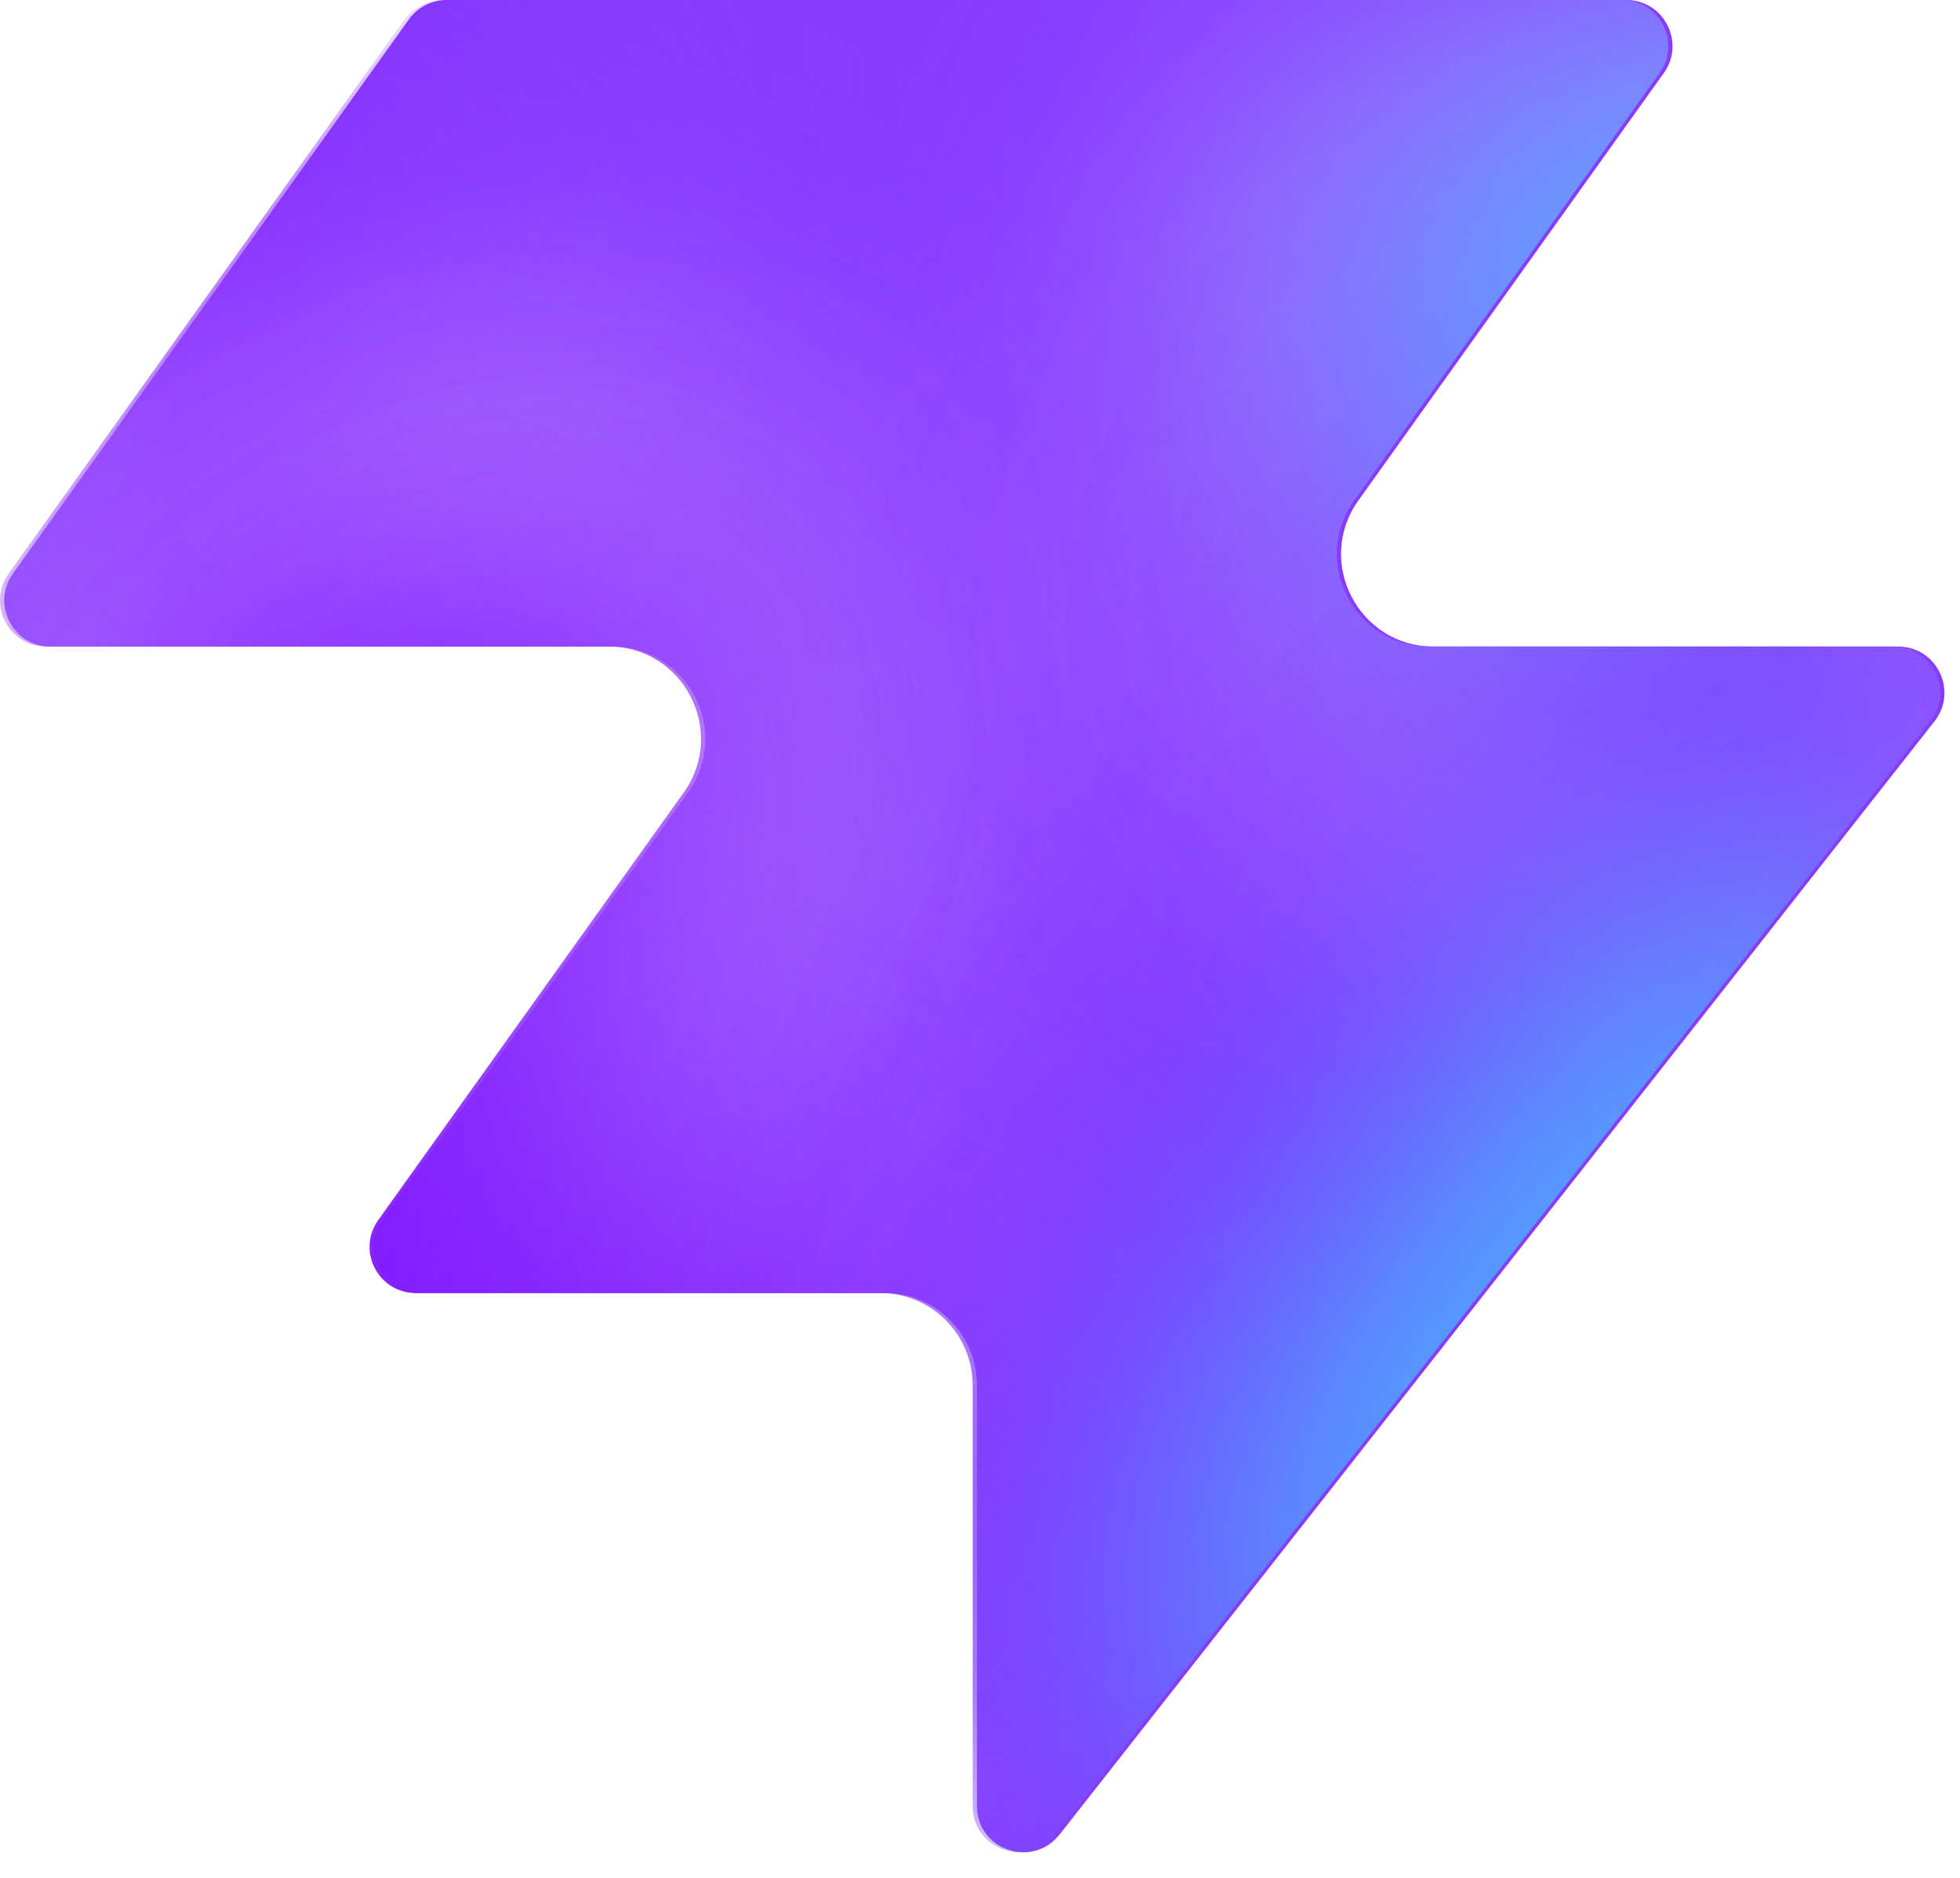
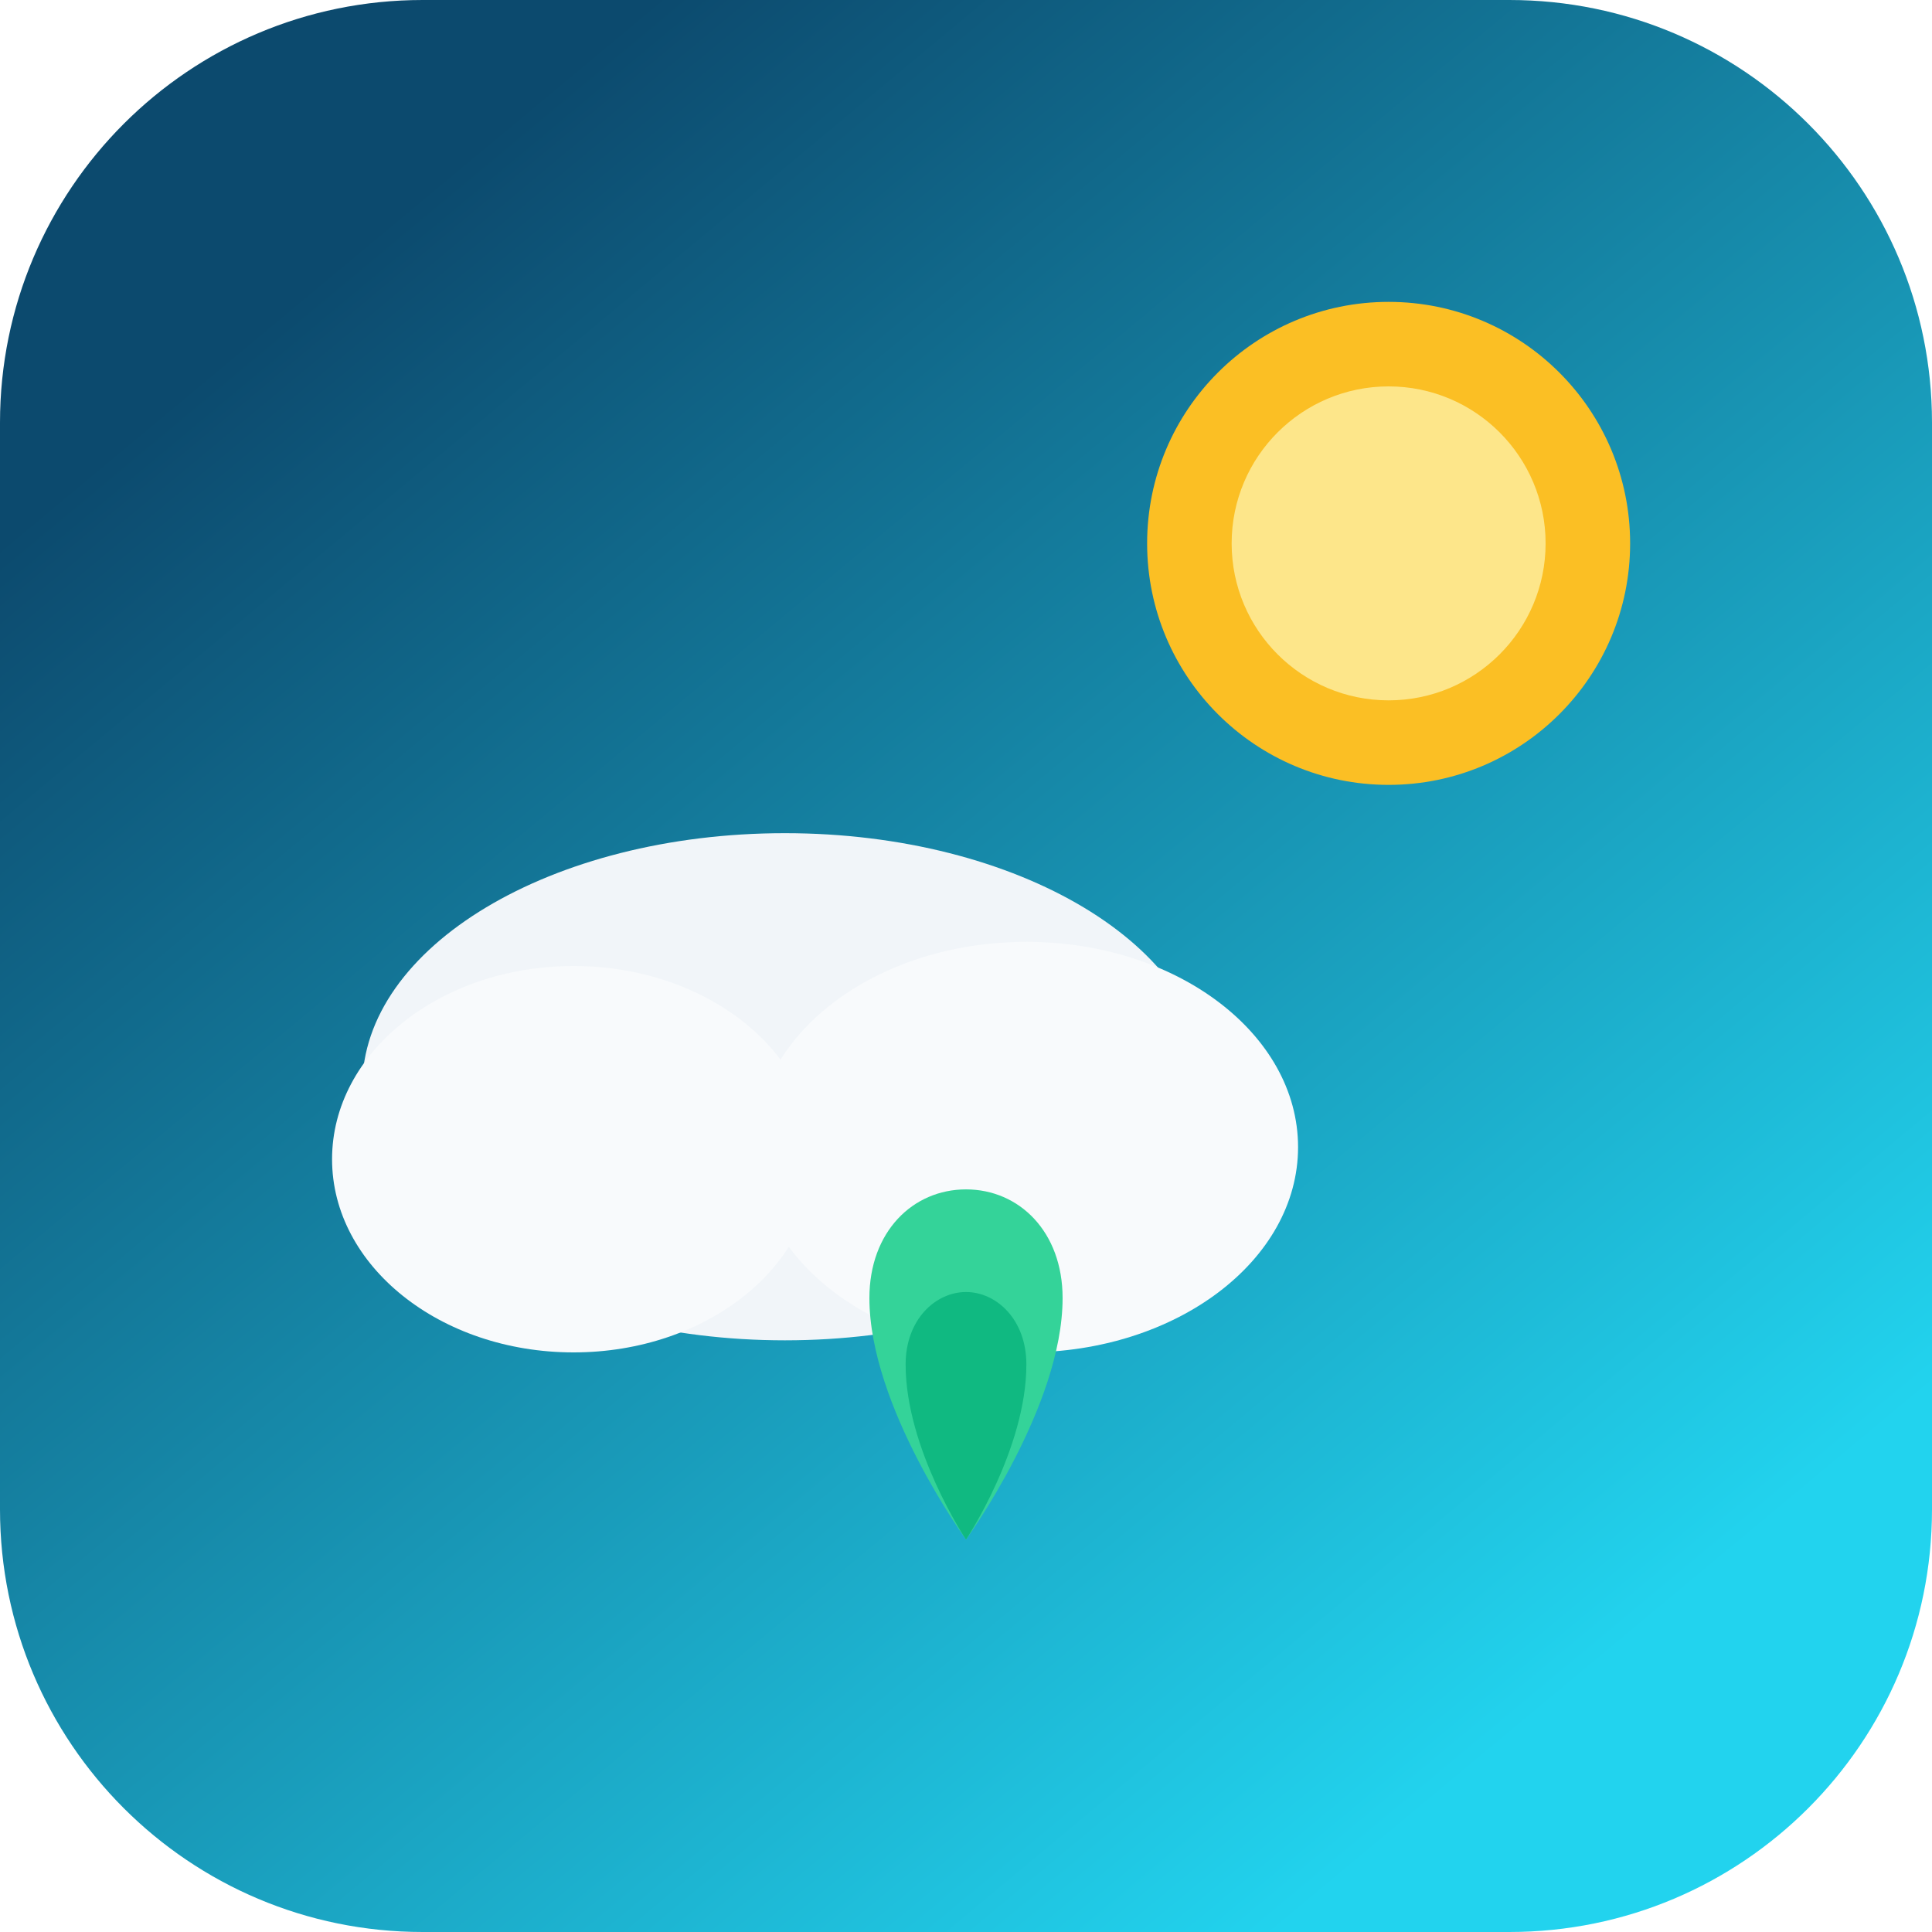
- <svg xmlns="http://www.w3.org/2000/svg" width="48" height="46" fill="none" viewBox="0 0 48 46">
-   <path fill="#863bff" d="M25.946 44.938c-.664.845-2.021.375-2.021-.698V33.937a2.26 2.26 0 0 0-2.262-2.262H10.287c-.92 0-1.456-1.04-.92-1.788l7.48-10.471c1.07-1.497 0-3.578-1.842-3.578H1.237c-.92 0-1.456-1.04-.92-1.788L10.013.474c.214-.297.556-.474.92-.474h28.894c.92 0 1.456 1.04.92 1.788l-7.48 10.471c-1.07 1.498 0 3.579 1.842 3.579h11.377c.943 0 1.473 1.088.89 1.83L25.947 44.94z" style="fill:#863bff;fill:color(display-p3 .525 .23 1);fill-opacity:1" />
-   <mask id="a" width="48" height="46" x="0" y="0" maskUnits="userSpaceOnUse" style="mask-type:alpha">
-     <path fill="#000" d="M25.842 44.938c-.664.844-2.021.375-2.021-.698V33.937a2.26 2.26 0 0 0-2.262-2.262H10.183c-.92 0-1.456-1.04-.92-1.788l7.48-10.471c1.07-1.498 0-3.579-1.842-3.579H1.133c-.92 0-1.456-1.04-.92-1.787L9.91.473c.214-.297.556-.474.92-.474h28.894c.92 0 1.456 1.04.92 1.788l-7.48 10.471c-1.07 1.498 0 3.578 1.842 3.578h11.377c.943 0 1.473 1.088.89 1.832L25.843 44.94z" style="fill:#000;fill-opacity:1" />
-   </mask>
-   <g mask="url(#a)">
-     <g filter="url(#b)">
-       <ellipse cx="5.508" cy="14.704" fill="#ede6ff" rx="5.508" ry="14.704" style="fill:#ede6ff;fill:color(display-p3 .927 .903 1);fill-opacity:1" transform="matrix(.00324 1 1 -.00324 -4.47 31.516)" />
-     </g>
-     <g filter="url(#c)">
-       <ellipse cx="10.399" cy="29.851" fill="#ede6ff" rx="10.399" ry="29.851" style="fill:#ede6ff;fill:color(display-p3 .927 .903 1);fill-opacity:1" transform="matrix(.00324 1 1 -.00324 -39.328 7.883)" />
-     </g>
-     <g filter="url(#d)">
-       <ellipse cx="5.508" cy="30.487" fill="#7e14ff" rx="5.508" ry="30.487" style="fill:#7e14ff;fill:color(display-p3 .492 .077 1);fill-opacity:1" transform="rotate(89.814 -25.913 -14.639)scale(1 -1)" />
-     </g>
-     <g filter="url(#e)">
-       <ellipse cx="5.508" cy="30.599" fill="#7e14ff" rx="5.508" ry="30.599" style="fill:#7e14ff;fill:color(display-p3 .492 .077 1);fill-opacity:1" transform="rotate(89.814 -32.644 -3.334)scale(1 -1)" />
-     </g>
-     <g filter="url(#f)">
-       <ellipse cx="5.508" cy="30.599" fill="#7e14ff" rx="5.508" ry="30.599" style="fill:#7e14ff;fill:color(display-p3 .492 .077 1);fill-opacity:1" transform="matrix(.00324 1 1 -.00324 -34.34 30.47)" />
-     </g>
-     <g filter="url(#g)">
-       <ellipse cx="14.072" cy="22.078" fill="#ede6ff" rx="14.072" ry="22.078" style="fill:#ede6ff;fill:color(display-p3 .927 .903 1);fill-opacity:1" transform="rotate(93.35 24.506 48.493)scale(-1 1)" />
-     </g>
-     <g filter="url(#h)">
-       <ellipse cx="3.47" cy="21.501" fill="#7e14ff" rx="3.47" ry="21.501" style="fill:#7e14ff;fill:color(display-p3 .492 .077 1);fill-opacity:1" transform="rotate(89.009 28.708 47.59)scale(-1 1)" />
-     </g>
-     <g filter="url(#i)">
-       <ellipse cx="3.47" cy="21.501" fill="#7e14ff" rx="3.47" ry="21.501" style="fill:#7e14ff;fill:color(display-p3 .492 .077 1);fill-opacity:1" transform="rotate(89.009 28.708 47.59)scale(-1 1)" />
-     </g>
-     <g filter="url(#j)">
-       <ellipse cx=".387" cy="8.972" fill="#7e14ff" rx="4.407" ry="29.108" style="fill:#7e14ff;fill:color(display-p3 .492 .077 1);fill-opacity:1" transform="rotate(39.51 .387 8.972)" />
-     </g>
-     <g filter="url(#k)">
-       <ellipse cx="47.523" cy="-6.092" fill="#7e14ff" rx="4.407" ry="29.108" style="fill:#7e14ff;fill:color(display-p3 .492 .077 1);fill-opacity:1" transform="rotate(37.892 47.523 -6.092)" />
-     </g>
-     <g filter="url(#l)">
-       <ellipse cx="41.412" cy="6.333" fill="#47bfff" rx="5.971" ry="9.665" style="fill:#47bfff;fill:color(display-p3 .28 .748 1);fill-opacity:1" transform="rotate(37.892 41.412 6.333)" />
-     </g>
-     <g filter="url(#m)">
-       <ellipse cx="-1.879" cy="38.332" fill="#7e14ff" rx="4.407" ry="29.108" style="fill:#7e14ff;fill:color(display-p3 .492 .077 1);fill-opacity:1" transform="rotate(37.892 -1.88 38.332)" />
-     </g>
-     <g filter="url(#n)">
-       <ellipse cx="-1.879" cy="38.332" fill="#7e14ff" rx="4.407" ry="29.108" style="fill:#7e14ff;fill:color(display-p3 .492 .077 1);fill-opacity:1" transform="rotate(37.892 -1.88 38.332)" />
-     </g>
-     <g filter="url(#o)">
-       <ellipse cx="35.651" cy="29.907" fill="#7e14ff" rx="4.407" ry="29.108" style="fill:#7e14ff;fill:color(display-p3 .492 .077 1);fill-opacity:1" transform="rotate(37.892 35.651 29.907)" />
-     </g>
-     <g filter="url(#p)">
-       <ellipse cx="38.418" cy="32.4" fill="#47bfff" rx="5.971" ry="15.297" style="fill:#47bfff;fill:color(display-p3 .28 .748 1);fill-opacity:1" transform="rotate(37.892 38.418 32.4)" />
-     </g>
-   </g>
+ <svg xmlns="http://www.w3.org/2000/svg" viewBox="0 0 32 32" role="img" aria-label="Shamba Intel">
  <defs>
-     <filter id="b" width="60.045" height="41.654" x="-19.77" y="16.149" color-interpolation-filters="sRGB" filterUnits="userSpaceOnUse">
-       <feFlood flood-opacity="0" result="BackgroundImageFix" />
-       <feBlend in="SourceGraphic" in2="BackgroundImageFix" result="shape" />
-       <feGaussianBlur result="effect1_foregroundBlur_2002_17158" stdDeviation="7.659" />
-     </filter>
-     <filter id="c" width="90.34" height="51.437" x="-54.613" y="-7.533" color-interpolation-filters="sRGB" filterUnits="userSpaceOnUse">
-       <feFlood flood-opacity="0" result="BackgroundImageFix" />
-       <feBlend in="SourceGraphic" in2="BackgroundImageFix" result="shape" />
-       <feGaussianBlur result="effect1_foregroundBlur_2002_17158" stdDeviation="7.659" />
-     </filter>
-     <filter id="d" width="79.355" height="29.4" x="-49.64" y="2.03" color-interpolation-filters="sRGB" filterUnits="userSpaceOnUse">
-       <feFlood flood-opacity="0" result="BackgroundImageFix" />
-       <feBlend in="SourceGraphic" in2="BackgroundImageFix" result="shape" />
-       <feGaussianBlur result="effect1_foregroundBlur_2002_17158" stdDeviation="4.596" />
-     </filter>
-     <filter id="e" width="79.579" height="29.4" x="-45.045" y="20.029" color-interpolation-filters="sRGB" filterUnits="userSpaceOnUse">
-       <feFlood flood-opacity="0" result="BackgroundImageFix" />
-       <feBlend in="SourceGraphic" in2="BackgroundImageFix" result="shape" />
-       <feGaussianBlur result="effect1_foregroundBlur_2002_17158" stdDeviation="4.596" />
-     </filter>
-     <filter id="f" width="79.579" height="29.4" x="-43.513" y="21.178" color-interpolation-filters="sRGB" filterUnits="userSpaceOnUse">
-       <feFlood flood-opacity="0" result="BackgroundImageFix" />
-       <feBlend in="SourceGraphic" in2="BackgroundImageFix" result="shape" />
-       <feGaussianBlur result="effect1_foregroundBlur_2002_17158" stdDeviation="4.596" />
-     </filter>
-     <filter id="g" width="74.749" height="58.852" x="15.756" y="-17.901" color-interpolation-filters="sRGB" filterUnits="userSpaceOnUse">
-       <feFlood flood-opacity="0" result="BackgroundImageFix" />
-       <feBlend in="SourceGraphic" in2="BackgroundImageFix" result="shape" />
-       <feGaussianBlur result="effect1_foregroundBlur_2002_17158" stdDeviation="7.659" />
-     </filter>
-     <filter id="h" width="61.377" height="25.362" x="23.548" y="2.284" color-interpolation-filters="sRGB" filterUnits="userSpaceOnUse">
-       <feFlood flood-opacity="0" result="BackgroundImageFix" />
-       <feBlend in="SourceGraphic" in2="BackgroundImageFix" result="shape" />
-       <feGaussianBlur result="effect1_foregroundBlur_2002_17158" stdDeviation="4.596" />
-     </filter>
-     <filter id="i" width="61.377" height="25.362" x="23.548" y="2.284" color-interpolation-filters="sRGB" filterUnits="userSpaceOnUse">
-       <feFlood flood-opacity="0" result="BackgroundImageFix" />
-       <feBlend in="SourceGraphic" in2="BackgroundImageFix" result="shape" />
-       <feGaussianBlur result="effect1_foregroundBlur_2002_17158" stdDeviation="4.596" />
-     </filter>
-     <filter id="j" width="56.045" height="63.649" x="-27.636" y="-22.853" color-interpolation-filters="sRGB" filterUnits="userSpaceOnUse">
-       <feFlood flood-opacity="0" result="BackgroundImageFix" />
-       <feBlend in="SourceGraphic" in2="BackgroundImageFix" result="shape" />
-       <feGaussianBlur result="effect1_foregroundBlur_2002_17158" stdDeviation="4.596" />
-     </filter>
-     <filter id="k" width="54.814" height="64.646" x="20.116" y="-38.415" color-interpolation-filters="sRGB" filterUnits="userSpaceOnUse">
-       <feFlood flood-opacity="0" result="BackgroundImageFix" />
-       <feBlend in="SourceGraphic" in2="BackgroundImageFix" result="shape" />
-       <feGaussianBlur result="effect1_foregroundBlur_2002_17158" stdDeviation="4.596" />
-     </filter>
-     <filter id="l" width="33.541" height="35.313" x="24.641" y="-11.323" color-interpolation-filters="sRGB" filterUnits="userSpaceOnUse">
-       <feFlood flood-opacity="0" result="BackgroundImageFix" />
-       <feBlend in="SourceGraphic" in2="BackgroundImageFix" result="shape" />
-       <feGaussianBlur result="effect1_foregroundBlur_2002_17158" stdDeviation="4.596" />
-     </filter>
-     <filter id="m" width="54.814" height="64.646" x="-29.286" y="6.009" color-interpolation-filters="sRGB" filterUnits="userSpaceOnUse">
-       <feFlood flood-opacity="0" result="BackgroundImageFix" />
-       <feBlend in="SourceGraphic" in2="BackgroundImageFix" result="shape" />
-       <feGaussianBlur result="effect1_foregroundBlur_2002_17158" stdDeviation="4.596" />
-     </filter>
-     <filter id="n" width="54.814" height="64.646" x="-29.286" y="6.009" color-interpolation-filters="sRGB" filterUnits="userSpaceOnUse">
-       <feFlood flood-opacity="0" result="BackgroundImageFix" />
-       <feBlend in="SourceGraphic" in2="BackgroundImageFix" result="shape" />
-       <feGaussianBlur result="effect1_foregroundBlur_2002_17158" stdDeviation="4.596" />
-     </filter>
-     <filter id="o" width="54.814" height="64.646" x="8.244" y="-2.416" color-interpolation-filters="sRGB" filterUnits="userSpaceOnUse">
-       <feFlood flood-opacity="0" result="BackgroundImageFix" />
-       <feBlend in="SourceGraphic" in2="BackgroundImageFix" result="shape" />
-       <feGaussianBlur result="effect1_foregroundBlur_2002_17158" stdDeviation="4.596" />
-     </filter>
-     <filter id="p" width="39.409" height="43.623" x="18.713" y="10.588" color-interpolation-filters="sRGB" filterUnits="userSpaceOnUse">
-       <feFlood flood-opacity="0" result="BackgroundImageFix" />
-       <feBlend in="SourceGraphic" in2="BackgroundImageFix" result="shape" />
-       <feGaussianBlur result="effect1_foregroundBlur_2002_17158" stdDeviation="4.596" />
-     </filter>
+     <linearGradient id="sky" x1="6" y1="4" x2="26" y2="28" gradientUnits="userSpaceOnUse">
+       <stop offset="0%" stop-color="#0c4a6e" />
+       <stop offset="100%" stop-color="#22d3ee" />
+     </linearGradient>
  </defs>
+   <rect width="32" height="32" rx="7" fill="url(#sky)" />
+   <circle cx="23" cy="9" r="4" fill="#fbbf24" />
+   <circle cx="23" cy="9" r="2.6" fill="#fde68a" />
+   <ellipse cx="13" cy="18" rx="7" ry="4.2" fill="#f1f5f9" />
+   <ellipse cx="9.5" cy="19.2" rx="4" ry="3.2" fill="#f8fafc" />
+   <ellipse cx="17" cy="19" rx="4.5" ry="3.4" fill="#f8fafc" />
+   <path fill="#34d399" d="M16 25.5c0 0 1.6-2.2 1.6-4 0-1.1-.72-1.8-1.6-1.8s-1.6.7-1.6 1.8c0 1.8 1.6 4 1.6 4Z" />
+   <path fill="#10b981" d="M16 25.5s-1-1.5-1-2.9c0-.75.5-1.2 1-1.2s1 .45 1 1.2c0 1.4-1 2.9-1 2.9Z" />
</svg>
